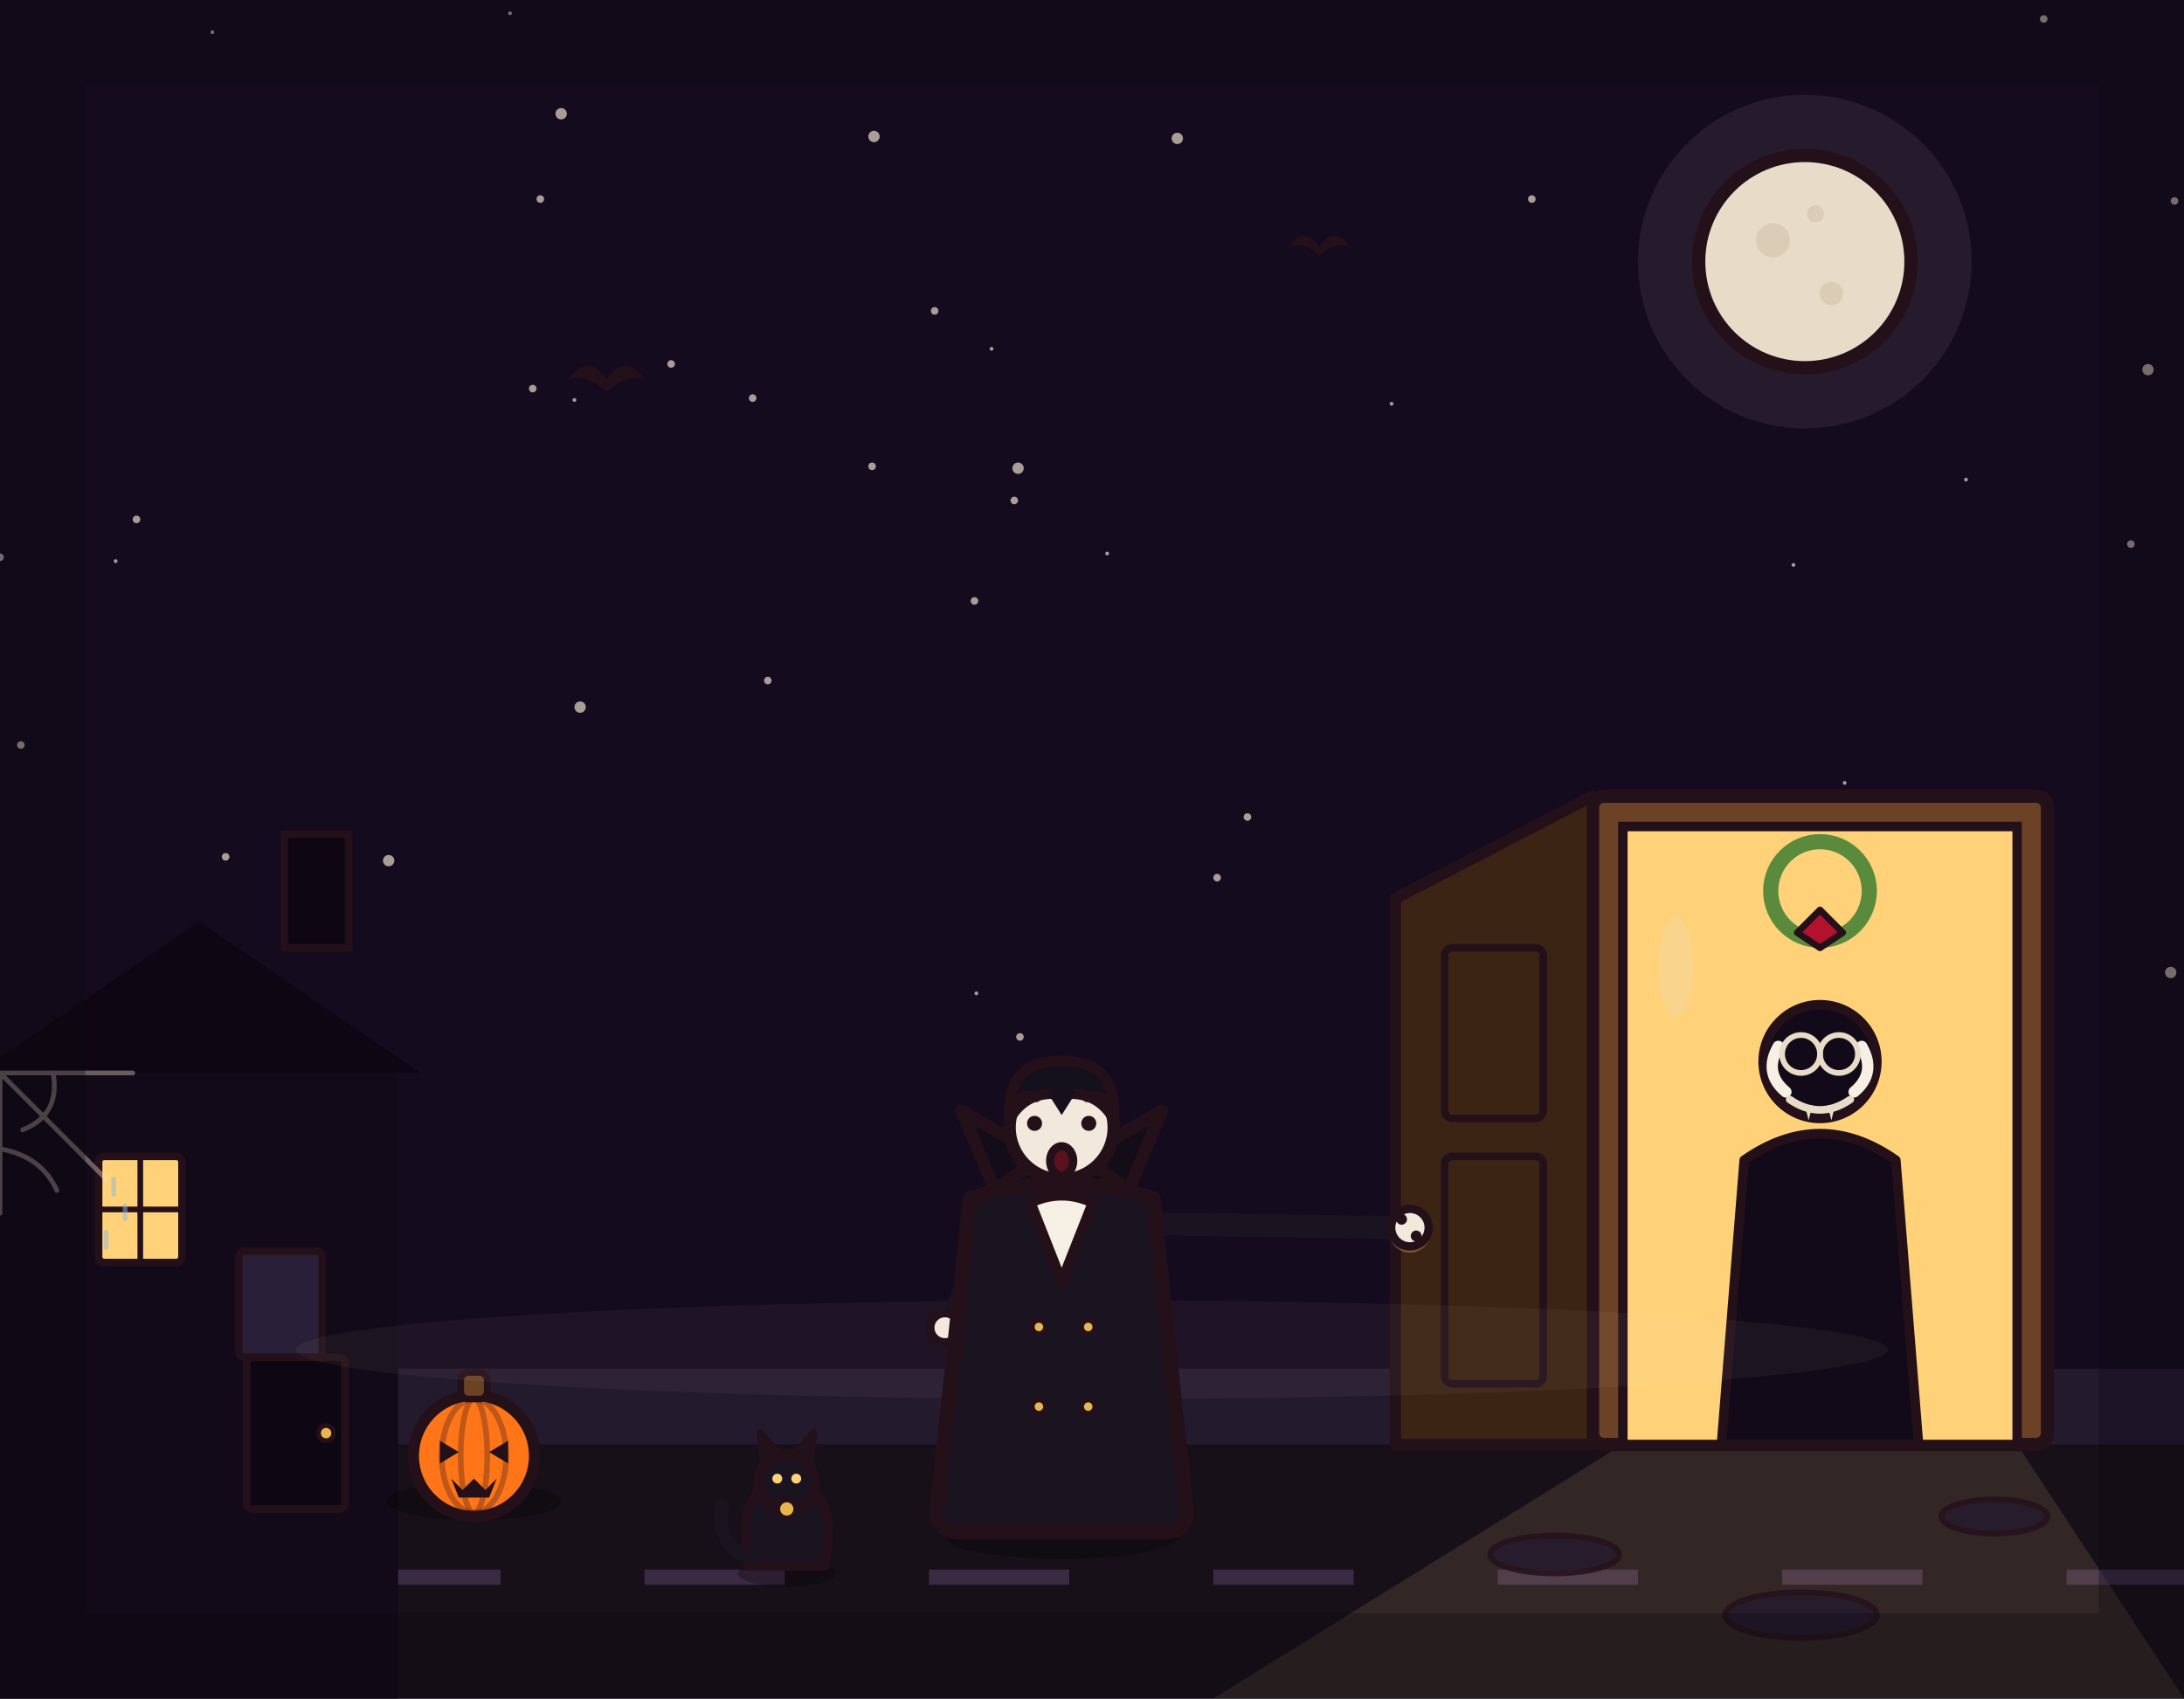
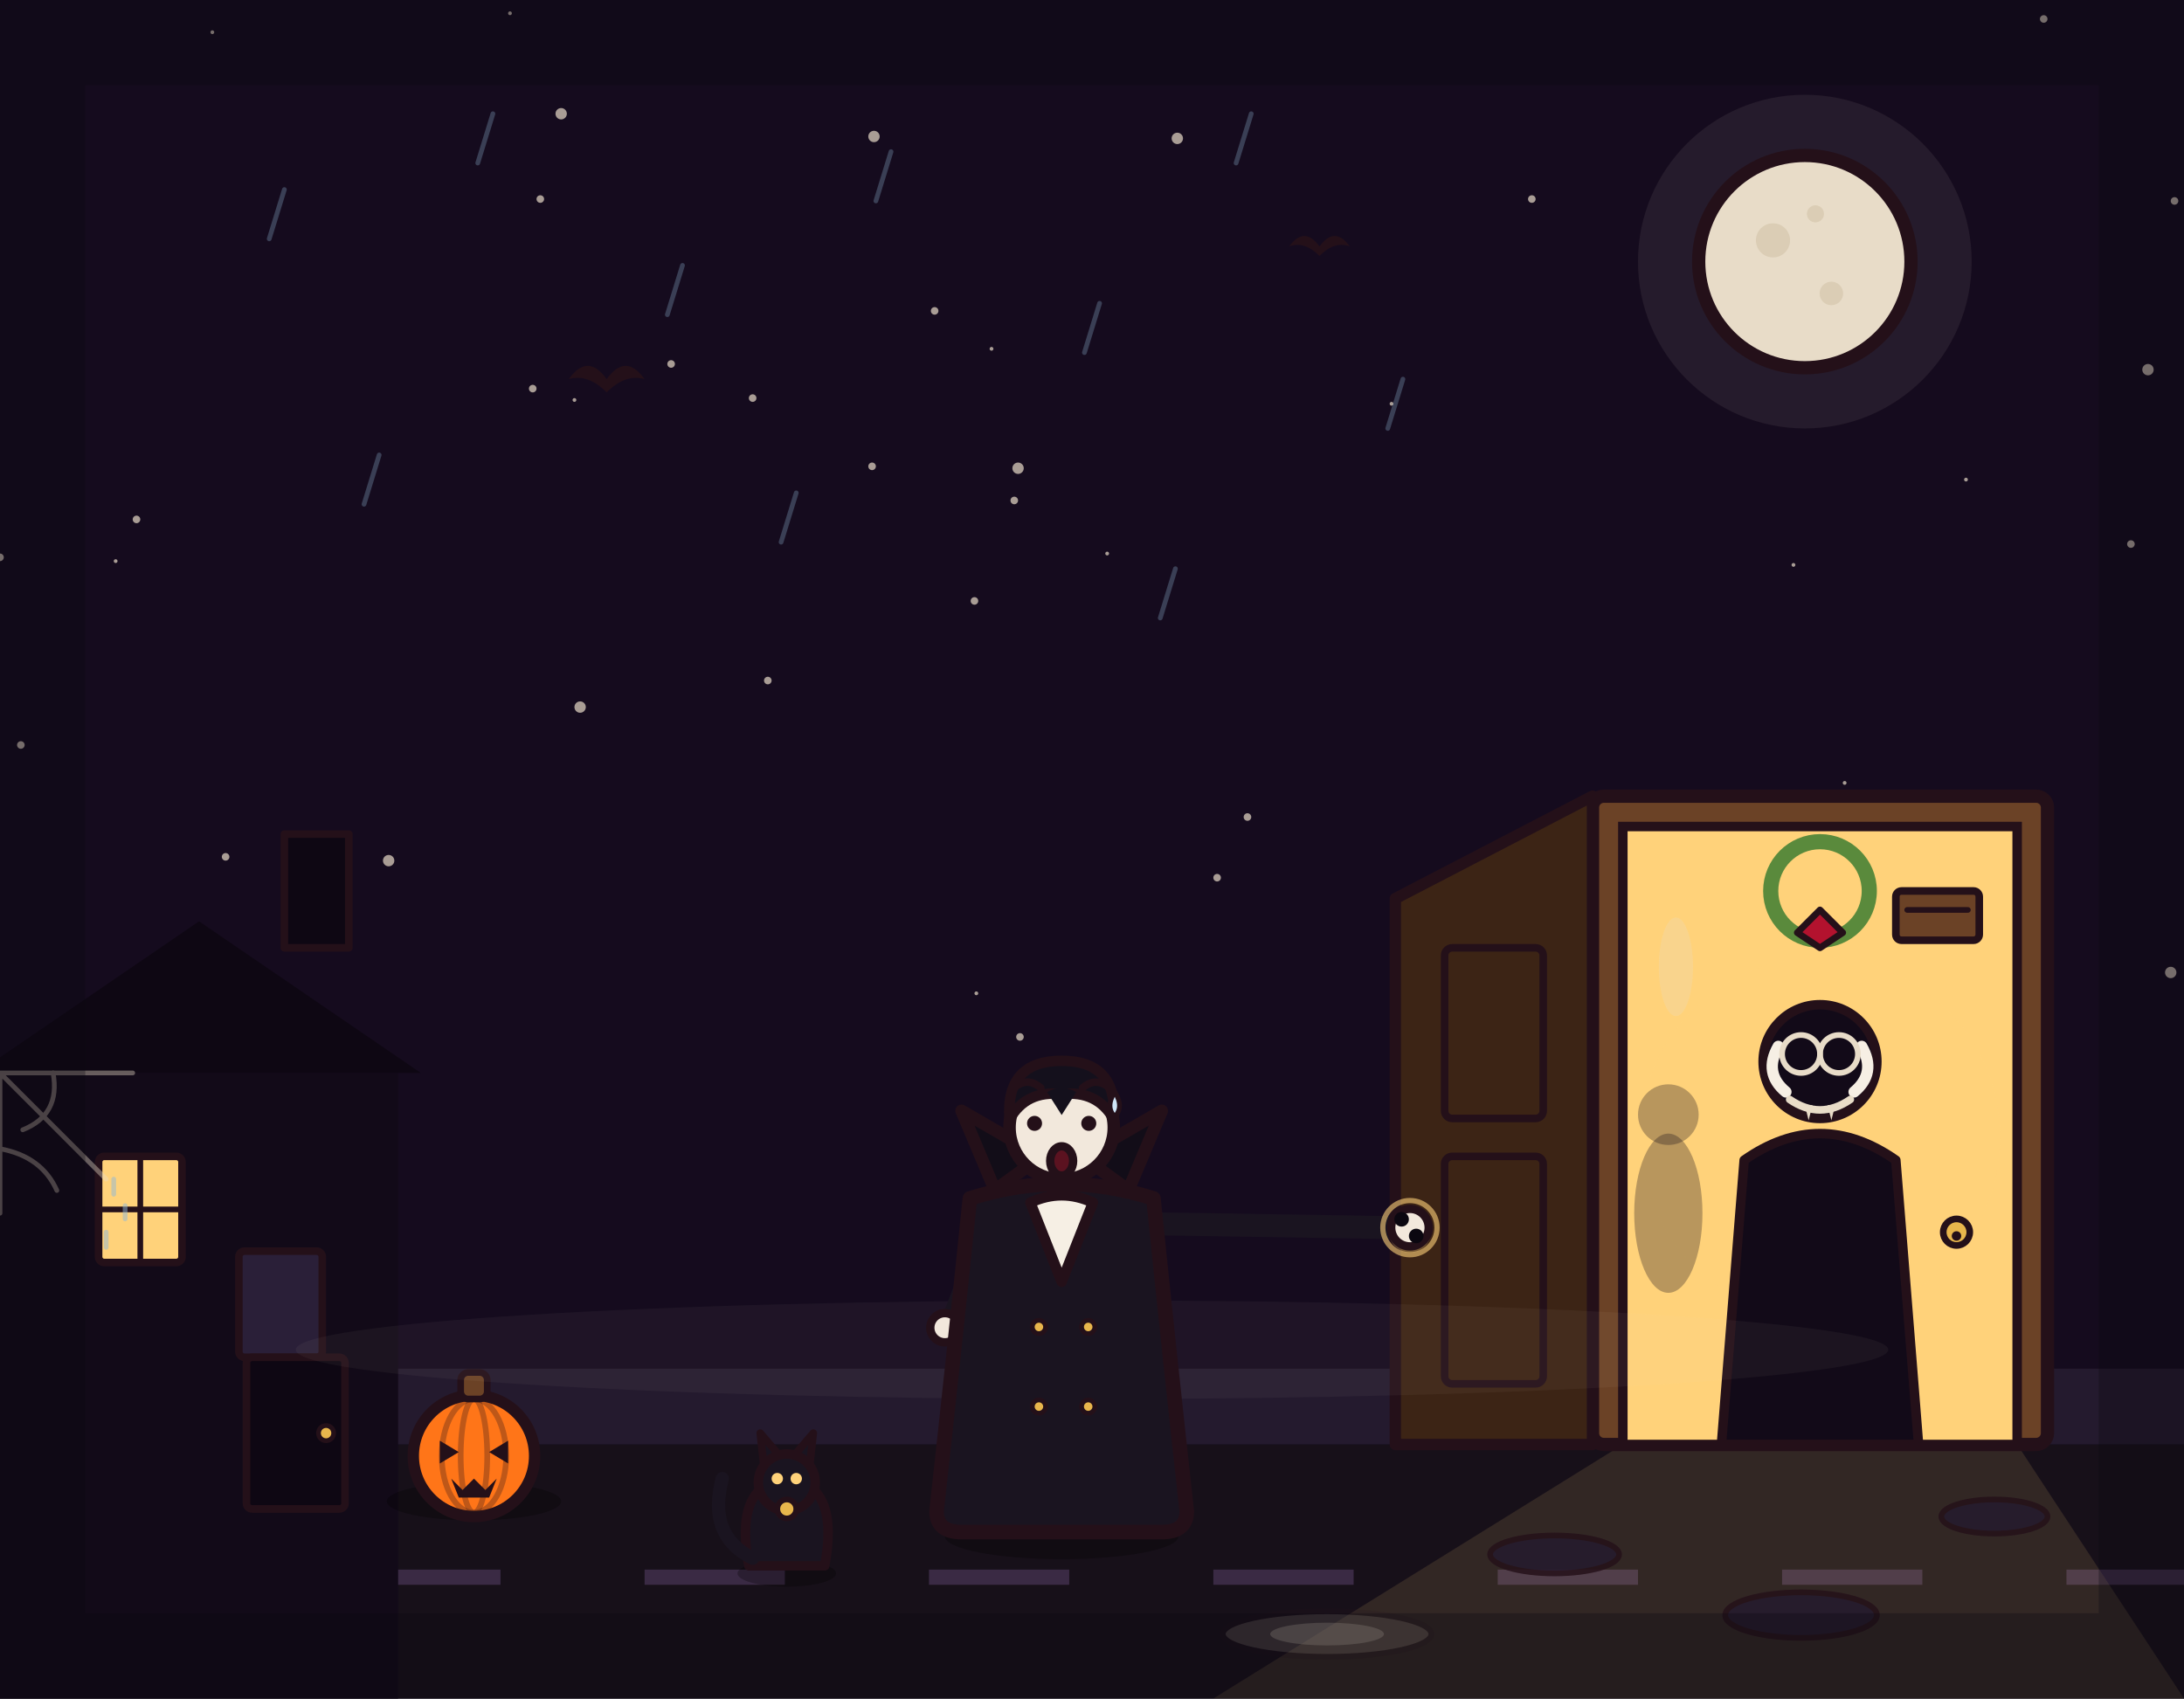
<svg xmlns="http://www.w3.org/2000/svg" viewBox="0 0 1152 896" width="1152" height="896">
  <rect x="0" y="0" width="1152" height="896" fill="#150b1e" />
  <g fill="#e8dcc8" opacity=".7">
    <circle cx="0" cy="294" r="2" />
    <circle cx="303" cy="211" r="1" />
    <circle cx="1124" cy="287" r="2" />
    <circle cx="296" cy="60" r="3" />
    <circle cx="1037" cy="253" r="1" />
    <circle cx="285" cy="105" r="2" />
    <circle cx="119" cy="452" r="2" />
    <circle cx="973" cy="413" r="1" />
    <circle cx="621" cy="73" r="3" />
    <circle cx="535" cy="264" r="2" />
    <circle cx="269" cy="7" r="1" />
    <circle cx="1145" cy="513" r="3" />
    <circle cx="658" cy="431" r="2" />
    <circle cx="397" cy="210" r="2" />
    <circle cx="405" cy="359" r="2" />
    <circle cx="61" cy="296" r="1" />
    <circle cx="523" cy="184" r="1" />
    <circle cx="75" cy="552" r="2" />
    <circle cx="103" cy="556" r="2" />
    <circle cx="808" cy="105" r="2" />
    <circle cx="1147" cy="106" r="2" />
    <circle cx="460" cy="246" r="2" />
    <circle cx="205" cy="454" r="3" />
    <circle cx="112" cy="17" r="1" />
    <circle cx="734" cy="213" r="1" />
    <circle cx="584" cy="292" r="1" />
    <circle cx="1133" cy="195" r="3" />
    <circle cx="306" cy="373" r="3" />
    <circle cx="537" cy="247" r="3" />
    <circle cx="538" cy="547" r="2" />
    <circle cx="915" cy="485" r="2" />
    <circle cx="642" cy="463" r="2" />
    <circle cx="354" cy="192" r="2" />
    <circle cx="514" cy="317" r="2" />
    <circle cx="72" cy="274" r="2" />
    <circle cx="11" cy="393" r="2" />
    <circle cx="515" cy="524" r="1" />
    <circle cx="493" cy="164" r="2" />
    <circle cx="281" cy="205" r="2" />
    <circle cx="1078" cy="10" r="2" />
    <circle cx="946" cy="298" r="1" />
    <circle cx="461" cy="72" r="3" />
  </g>
  <circle cx="952" cy="138" r="88" fill="#e8dcc8" opacity=".08" />
  <circle cx="952" cy="138" r="56" fill="#e8dcc8" stroke="#241019" stroke-width="7" stroke-linejoin="round" />
  <circle cx="935.2" cy="126.8" r="9" fill="#d9cbb2" opacity=".9" />
  <circle cx="966" cy="154.8" r="6.2" fill="#d9cbb2" opacity=".9" />
  <circle cx="957.6" cy="112.8" r="4.5" fill="#d9cbb2" opacity=".9" />
  <rect x="0" y="722" width="1152" height="40" fill="#241a2e" />
  <rect x="0" y="762" width="1152" height="134" fill="#171019" />
  <path d="M40 828h74v8h-74zM190 828h74v8h-74zM340 828h74v8h-74zM490 828h74v8h-74zM640 828h74v8h-74zM790 828h74v8h-74zM940 828h74v8h-74zM1090 828h74v8h-74z" fill="#3a2a44" />
  <g>
    <rect x="0" y="566" width="210" height="330" fill="#120a18" />
    <path d="M-12 566 L105 486 L222 566 Z" fill="#0e0713" />
    <rect x="150" y="440" width="34" height="60" fill="#0e0713" stroke="#241019" stroke-width="4" stroke-linejoin="round" />
    <rect x="52" y="610" width="44" height="56" rx="3" fill="#ffd27a" stroke="#241019" stroke-width="4" stroke-linejoin="round" />
    <line x1="74" y1="610" x2="74" y2="666" stroke="#241019" stroke-width="3" />
    <line x1="52" y1="638" x2="96" y2="638" stroke="#241019" stroke-width="3" />
    <rect x="126" y="660" width="44" height="56" rx="3" fill="#2a1f38" stroke="#241019" stroke-width="4" stroke-linejoin="round" />
    <rect x="130" y="716" width="52" height="80" rx="3" fill="#0e0713" stroke="#241019" stroke-width="4" stroke-linejoin="round" />
    <circle cx="172" cy="756" r="4" fill="#e8b64c" stroke="#241019" stroke-width="2.5" />
  </g>
  <polygon points="856,762 1064,762 1152,896 640,896" fill="#ffd27a" opacity=".12" />
  <g>
    <rect x="840" y="420" width="240" height="342" rx="6" fill="#6b4226" stroke="#241019" stroke-width="7" stroke-linejoin="round" />
    <rect x="856" y="436" width="208" height="326" fill="#ffd27a" stroke="#241019" stroke-width="5" />
    <circle cx="960" cy="600" r="95" fill="#ffd27a" opacity=".5" />
    <g>
      <path d="M908 762 L920 612 Q960 584 1000 612 L1012 762 Z" fill="#120a18" stroke="#241019" stroke-width="5" stroke-linejoin="round" />
      <circle cx="960" cy="560" r="30" fill="#120a18" stroke="#241019" stroke-width="5" />
      <path d="M938 552 Q930 566 942 576" fill="none" stroke="#f6efe4" stroke-width="6" stroke-linecap="round" />
      <path d="M982 552 Q990 566 978 576" fill="none" stroke="#f6efe4" stroke-width="6" stroke-linecap="round" />
      <circle cx="950" cy="556" r="10" fill="none" stroke="#e8dcc8" stroke-width="3" />
      <circle cx="970" cy="556" r="10" fill="none" stroke="#e8dcc8" stroke-width="3" />
      <line x1="960" y1="556" x2="960" y2="556" stroke="#e8dcc8" stroke-width="3" />
      <path d="M944 580 Q960 591 976 580" fill="none" stroke="#e8dcc8" stroke-width="4" stroke-linecap="round" />
      <path d="M952 583 L956 583 L954 591 Z" fill="#e8dcc8" />
      <path d="M964 583 L968 583 L966 591 Z" fill="#e8dcc8" />
    </g>
    <polygon points="840,420 736,474 736,762 840,762" fill="#3c2415" stroke="#241019" stroke-width="6" stroke-linejoin="round" />
    <rect x="762" y="500" width="52" height="90" rx="4" fill="none" stroke="#241019" stroke-width="4" stroke-linejoin="round" />
    <rect x="762" y="610" width="52" height="120" rx="4" fill="none" stroke="#241019" stroke-width="4" stroke-linejoin="round" />
    <circle cx="744" cy="650" r="7" fill="#e8b64c" stroke="#241019" stroke-width="3.5" />
  </g>
  <g>
    <ellipse cx="250" cy="792" rx="46" ry="10" fill="#000000" opacity=".28" />
    <circle cx="250" cy="768" r="32" fill="#ff7518" stroke="#241019" stroke-width="6" stroke-linejoin="round" />
    <ellipse cx="250" cy="768" rx="17" ry="30" fill="none" stroke="#241019" stroke-width="3" opacity=".3" />
    <ellipse cx="250" cy="768" rx="7" ry="30" fill="none" stroke="#241019" stroke-width="3" opacity=".3" />
    <rect x="243" y="724" width="14" height="14" rx="4" fill="#6b4226" stroke="#241019" stroke-width="3.5" stroke-linejoin="round" />
    <path d="M232 760 L242 766 L232 772 Z" fill="#241019" />
    <path d="M268 760 L258 766 L268 772 Z" fill="#241019" />
    <path d="M238 780 L244 786 L250 780 L256 786 L262 780 L258 790 L242 790 Z" fill="#241019" />
  </g>
  <ellipse cx="576" cy="712" rx="420" ry="26" fill="#e8dcc8" opacity=".05" />
  <g transform="translate(560 806) scale(1.1)">
    <ellipse cx="0" cy="4" rx="56" ry="11" fill="#000000" opacity=".28" />
    <path d="M-12 -62 L-16 -6" fill="none" stroke="#241a2e" stroke-width="15" stroke-linecap="round" />
    <path d="M12 -62 L16 -6" fill="none" stroke="#241a2e" stroke-width="15" stroke-linecap="round" />
    <ellipse cx="-18" cy="-4" rx="15" ry="7" fill="#14101c" stroke="#241019" stroke-width="4" stroke-linejoin="round" />
    <ellipse cx="18" cy="-4" rx="15" ry="7" fill="#14101c" stroke="#241019" stroke-width="4" stroke-linejoin="round" />
    <path d="M-34 -146 L-52 -100" fill="none" stroke="#1a1420" stroke-width="11" stroke-linecap="round" />
    <circle cx="-56" cy="-96" r="7" fill="#f2e8dc" stroke="#241019" stroke-width="4" stroke-linejoin="round" />
    <path d="M34 -146 L160 -144" fill="none" stroke="#1a1420" stroke-width="11" stroke-linecap="round" />
    <circle cx="167" cy="-142" r="10" fill="#ffd27a" opacity=".3" stroke="none" />
    <circle cx="167" cy="-144" r="9" fill="#f2e8dc" stroke="#241019" stroke-width="4" stroke-linejoin="round" />
-     <circle cx="163" cy="-148" r="2.6" fill="#241019" />
-     <circle cx="170" cy="-140" r="2.6" fill="#241019" />
+     <circle cx="163" cy="-148" r="3.5" fill="#0b0710" />
+     <circle cx="170" cy="-140" r="3.5" fill="#0b0710" />
+     <circle cx="167" cy="-144" r="13" fill="none" stroke="#ffd27a" stroke-width="2.5" opacity=".6" />
    <path d="M-44 -158 Q-52 -80 -60 -8 Q-60 2 -48 2 L48 2 Q60 2 60 -8 Q52 -80 44 -158 Q0 -172 -44 -158 Z" fill="#1a1420" stroke="#241019" stroke-width="7" stroke-linejoin="round" />
    <path d="M-32 -162 L-48 -200 L-10 -178 Z" fill="#120d18" stroke="#241019" stroke-width="6" stroke-linejoin="round" />
    <path d="M32 -162 L48 -200 L10 -178 Z" fill="#120d18" stroke="#241019" stroke-width="6" stroke-linejoin="round" />
    <path d="M-15 -156 L0 -118 L15 -156 Q0 -163 -15 -156 Z" fill="#f6efe4" stroke="#241019" stroke-width="5" stroke-linejoin="round" />
    <circle cx="0" cy="-192" r="25" fill="#f2e8dc" stroke="#241019" stroke-width="6" stroke-linejoin="round" />
    <path d="M-25 -196 Q-27 -224 0 -224 Q27 -224 25 -196 Q17 -210 0 -208 Q-17 -210 -25 -196 Z" fill="#14101c" stroke="#241019" stroke-width="5" stroke-linejoin="round" />
    <path d="M-7 -209 L0 -198 L7 -209 Q0 -213 -7 -209 Z" fill="#14101c" />
-     <path d="M-22 -205 Q-17 -210 -12 -206" fill="none" stroke="#241019" stroke-width="3.6" stroke-linecap="round" />
-     <path d="M12 -206 Q17 -210 22 -205" fill="none" stroke="#241019" stroke-width="3.6" stroke-linecap="round" />
+     <path d="M-24 -210 Q-17 -217 -10 -211" fill="none" stroke="#241019" stroke-width="3.6" stroke-linecap="round" />
+     <path d="M10 -211 Q17 -217 24 -210" fill="none" stroke="#241019" stroke-width="3.6" stroke-linecap="round" />
    <circle cx="-13" cy="-194" r="3.6" fill="#241019" />
    <circle cx="13" cy="-194" r="3.6" fill="#241019" />
    <ellipse cx="0" cy="-176" rx="5.5" ry="7" fill="#5b1220" stroke="#241019" stroke-width="4" stroke-linejoin="round" />
  </g>
  <g transform="translate(415 826)">
    <ellipse cx="0" cy="4" rx="26" ry="7" fill="#000000" opacity=".28" />
    <path d="M-20 0 Q-26 -32 -12 -42 Q0 -48 12 -42 Q26 -32 20 0 Z" fill="#1a1420" stroke="#241019" stroke-width="5" stroke-linejoin="round" />
-     <path d="M-18 -4 Q-38 -10 -34 -32" fill="none" stroke="#1a1420" stroke-width="7" stroke-linecap="round" />
+     <path d="M-18 -4 Q-42 -16 -34 -46" fill="none" stroke="#1a1420" stroke-width="7" stroke-linecap="round" />
    <path d="M-12 -52 L-14 -70 L-2 -56 Z" fill="#1a1420" stroke="#241019" stroke-width="4" stroke-linejoin="round" />
    <path d="M12 -52 L14 -70 L2 -56 Z" fill="#1a1420" stroke="#241019" stroke-width="4" stroke-linejoin="round" />
    <circle cx="0" cy="-44" r="15" fill="#1a1420" stroke="#241019" stroke-width="5" stroke-linejoin="round" />
-     <circle cx="-5" cy="-46" r="2.6" fill="#ffd27a" />
-     <circle cx="5" cy="-46" r="2.6" fill="#ffd27a" />
+     <circle cx="-5" cy="-46" r="3" fill="#ffd27a" />
+     <circle cx="5" cy="-46" r="3" fill="#ffd27a" />
    <circle cx="0" cy="-30" r="5" fill="#e8b64c" stroke="#241019" stroke-width="3" />
  </g>
  <path d="M300 200 Q310 186 320 200 Q330 186 340 200 Q330 197 320 207 Q310 197 300 200 Z" fill="#241019" />
  <path d="M680 130 Q688 119 696 130 Q704 119 712 130 Q704 127 696 135 Q688 127 680 130 Z" fill="#241019" />
  <circle cx="960" cy="470" r="26" fill="none" stroke="#5a8a3c" stroke-width="8" />
  <path d="M948 492 L960 480 L972 492 L960 500 Z" fill="#b3122e" stroke="#241019" stroke-width="3.5" stroke-linejoin="round" stroke-linecap="round" />
  <ellipse cx="884" cy="510" rx="9" ry="26" fill="#e8dcc8" opacity=".25" />
  <ellipse cx="820" cy="820" rx="34" ry="10" fill="#241a2e" stroke="#241019" stroke-width="3" opacity=".85" />
  <ellipse cx="950" cy="852" rx="40" ry="12" fill="#241a2e" stroke="#241019" stroke-width="3" opacity=".85" />
  <ellipse cx="1052" cy="800" rx="28" ry="9" fill="#241a2e" stroke="#241019" stroke-width="3" opacity=".85" />
  <circle cx="548" cy="700" r="3.5" fill="#e8b64c" stroke="#241019" stroke-width="2.5" />
  <circle cx="548" cy="742" r="3.5" fill="#e8b64c" stroke="#241019" stroke-width="2.5" />
  <circle cx="574" cy="700" r="3.5" fill="#e8b64c" stroke="#241019" stroke-width="2.5" />
  <circle cx="574" cy="742" r="3.5" fill="#e8b64c" stroke="#241019" stroke-width="2.5" />
  <g stroke="#e8dcc8" stroke-width="2.5" opacity=".4" fill="none" stroke-linecap="round">
    <path d="M0 566 L70 566 M0 566 L0 640 M0 566 L56 622" />
    <path d="M28 566 Q32 588 12 596" />
    <path d="M0 606 Q22 610 30 628" />
  </g>
  <path d="M60 622 l0 8 M66 636 l0 7 M56 650 l0 8" stroke="#8fb8d8" stroke-width="2.5" opacity=".5" stroke-linecap="round" />
+   <ellipse cx="880" cy="640" rx="18" ry="42" fill="#120a18" opacity=".3" />
+   <circle cx="880" cy="588" r="16" fill="#120a18" opacity=".3" />
+   <rect x="1000" y="470" width="44" height="26" rx="3" fill="#6b4226" stroke="#241019" stroke-width="4" stroke-linejoin="round" stroke-linecap="round" />
+   <line x1="1006" y1="480" x2="1038" y2="480" stroke="#241019" stroke-width="3" stroke-linecap="round" />
+   <circle cx="1032" cy="650" r="7" fill="#e8b64c" stroke="#241019" stroke-width="3.5" />
+   <circle cx="1032" cy="652" r="2.5" fill="#241019" />
+   <g stroke="#8fb8d8" stroke-width="2.5" opacity=".3" stroke-linecap="round">
+     <path d="M150 100 l-8 26" />
+     <path d="M260 60 l-8 26" />
+     <path d="M360 140 l-8 26" />
+     <path d="M470 80 l-8 26" />
+     <path d="M580 160 l-8 26" />
+     <path d="M660 60 l-8 26" />
+     <path d="M740 200 l-8 26" />
+     <path d="M200 240 l-8 26" />
+     <path d="M420 260 l-8 26" />
+     <path d="M620 300 l-8 26" />
+   </g>
+   <ellipse cx="700" cy="862" rx="55" ry="12" fill="#e8dcc8" opacity=".18" stroke="#241019" stroke-width="3" />
+   <ellipse cx="700" cy="862" rx="30" ry="6" fill="#e8dcc8" opacity=".25" />
+   <path d="M588 576 Q593 584 588 589 Q583 584 588 576 Z" fill="#cfe6f8" stroke="#241019" stroke-width="2.5" stroke-linejoin="round" />
  <rect x="0" y="0" width="1152" height="896" fill="none" stroke="#0b0710" stroke-width="90" opacity="0.32" />
</svg>
